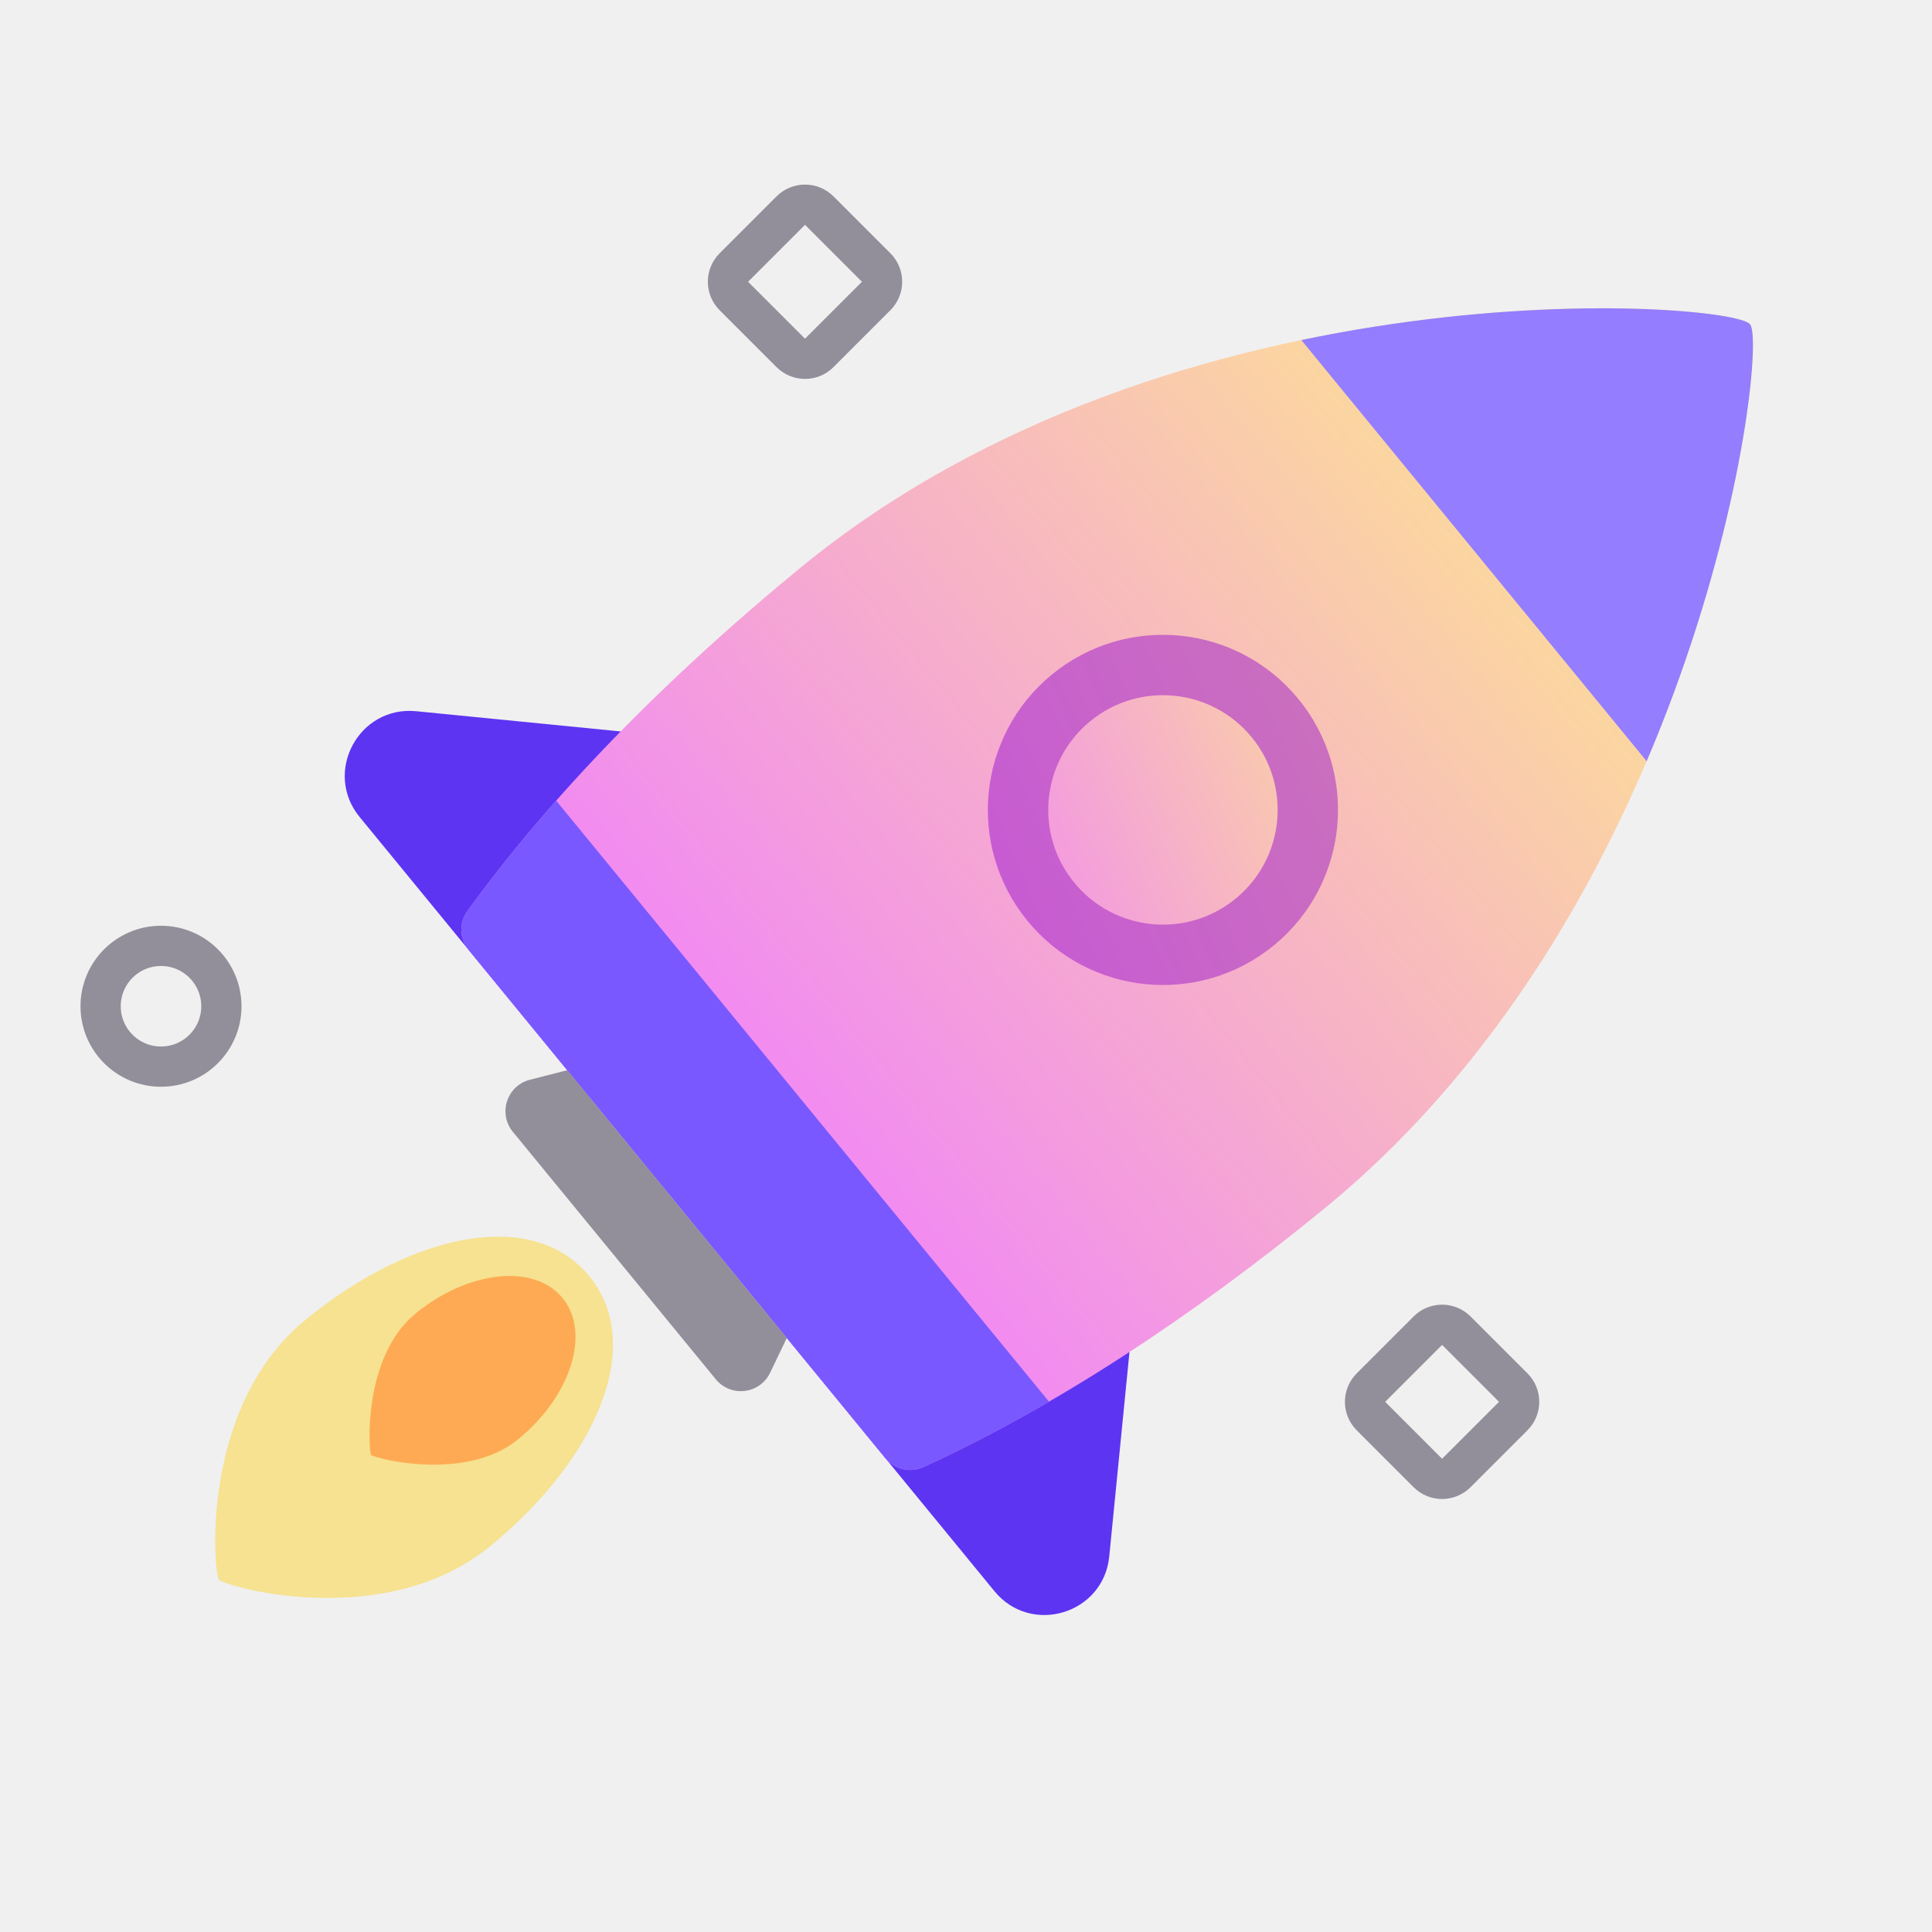
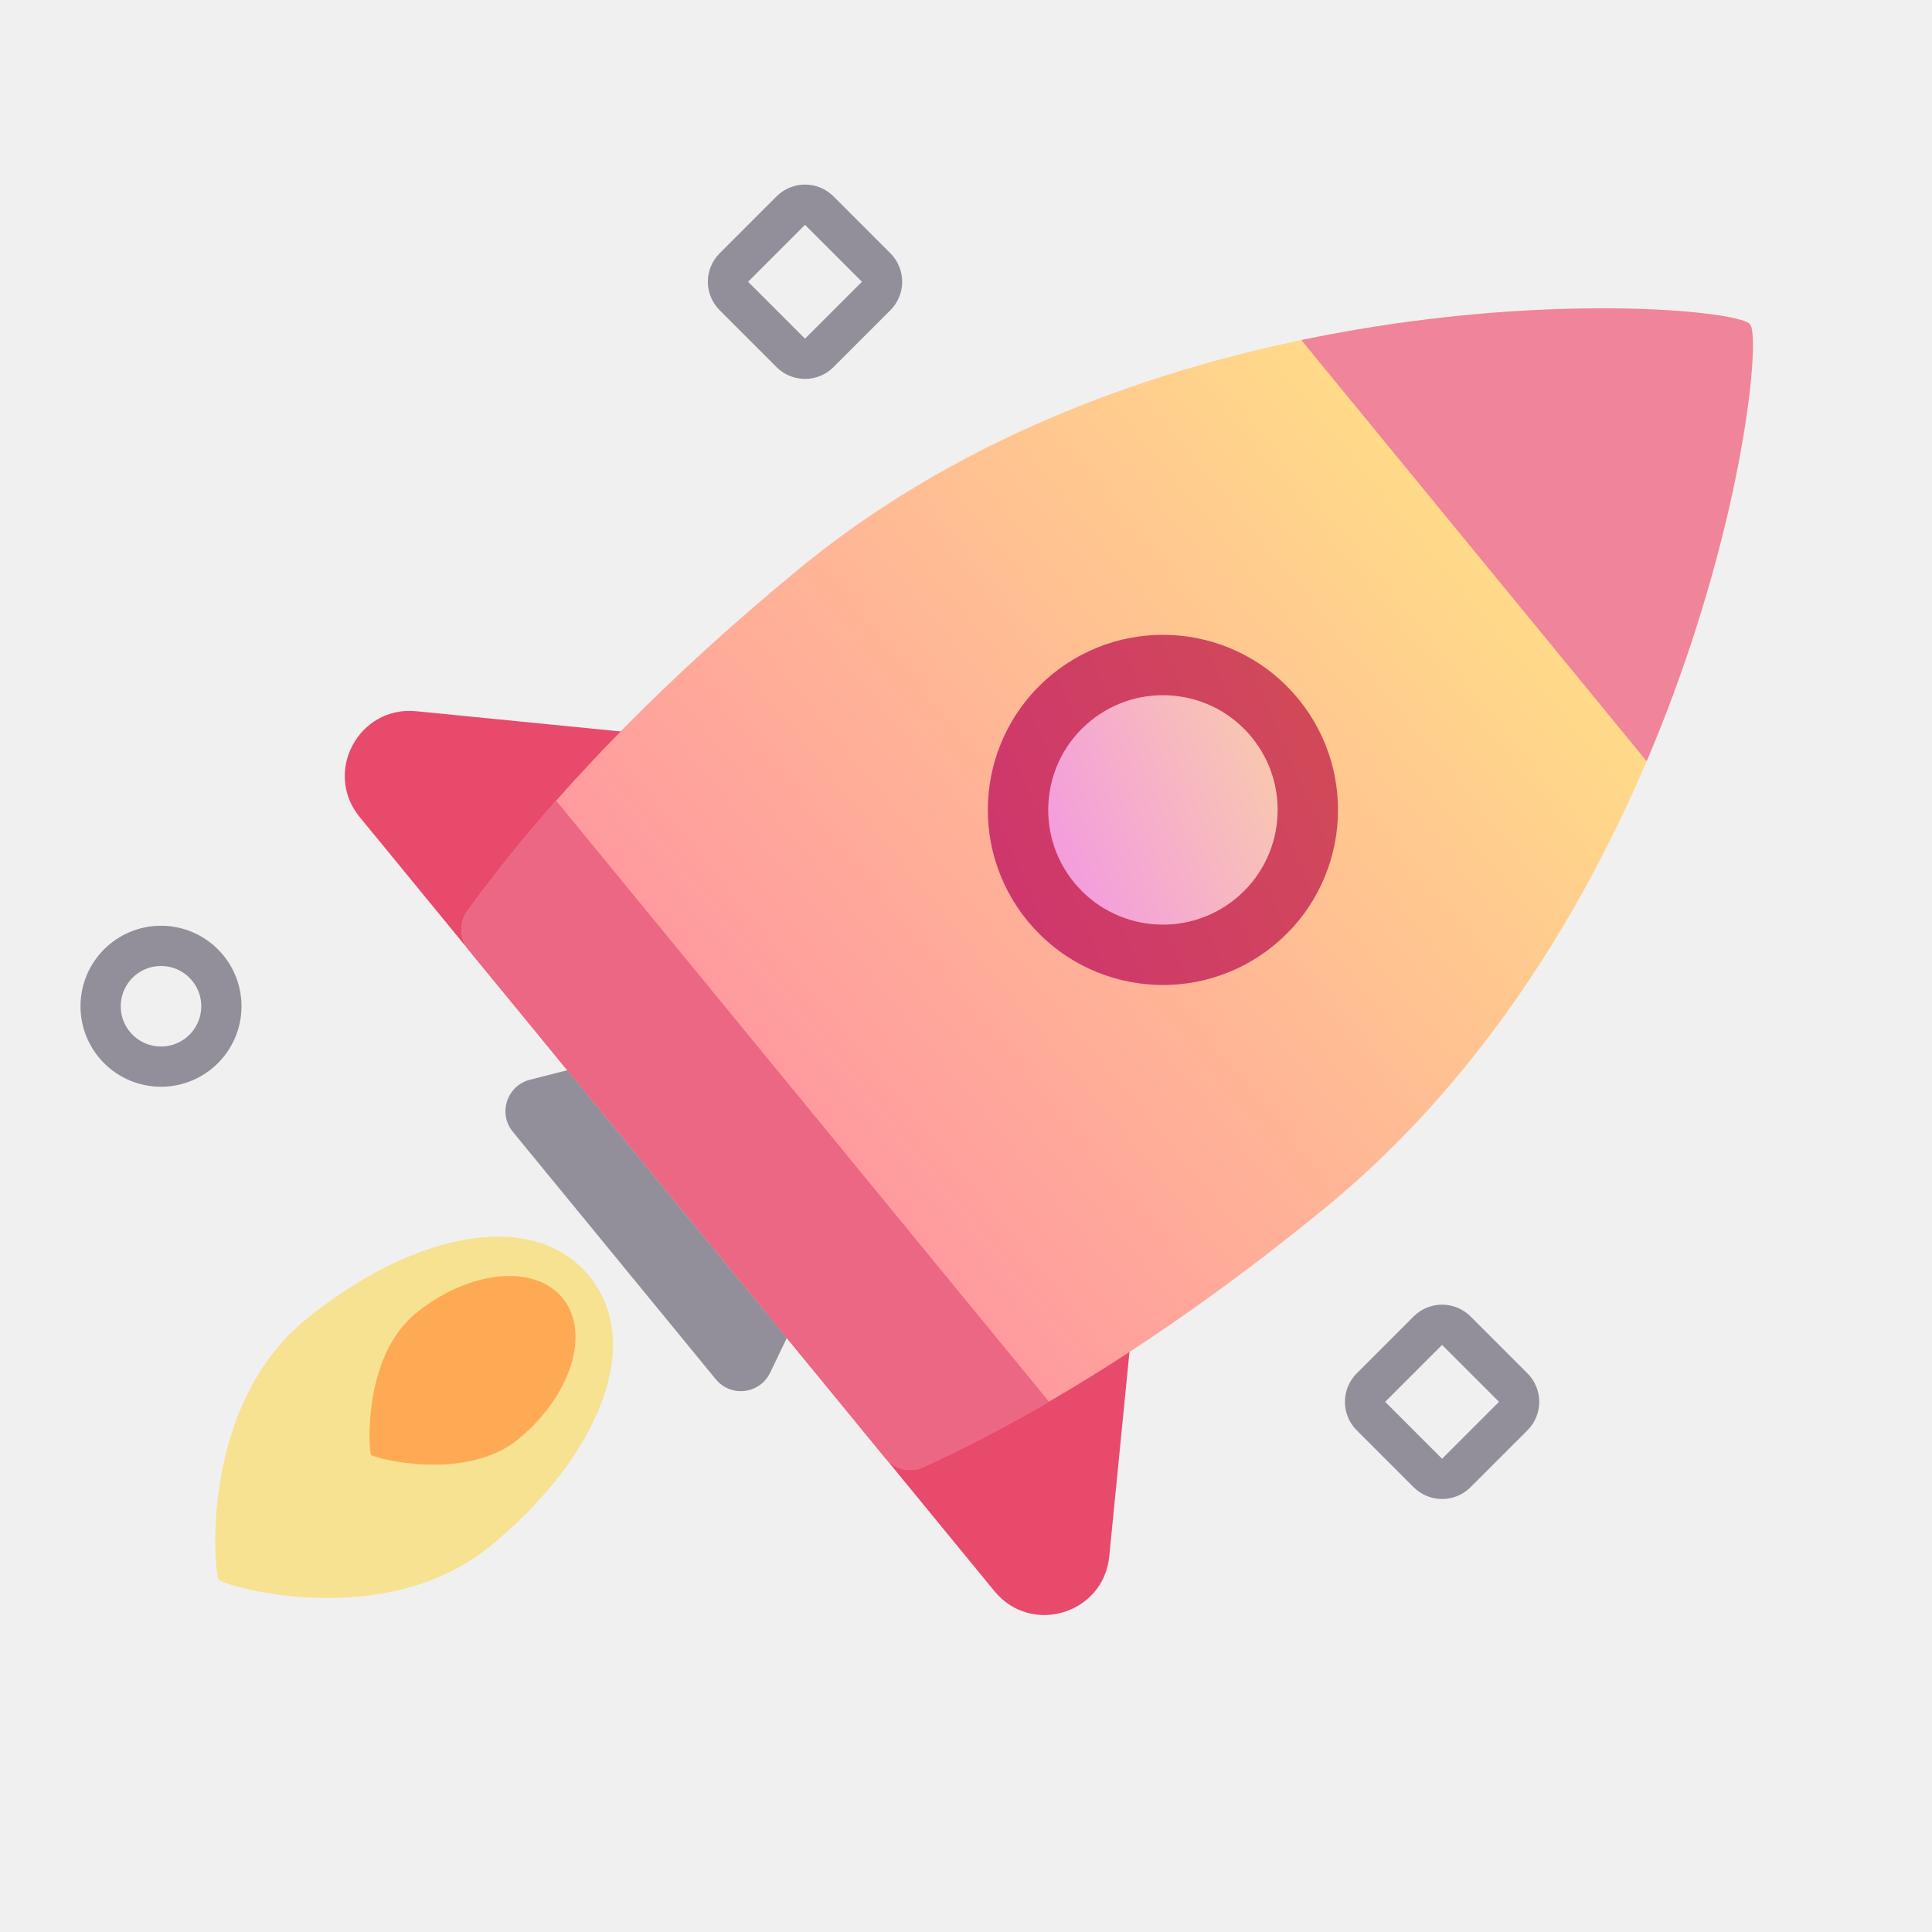
<svg xmlns="http://www.w3.org/2000/svg" width="48" height="48" viewBox="0 0 48 48" fill="none">
  <g clip-path="url(#clip0_12267_24423)">
-     <path d="M24.625 19.083L14.648 27.265L8.935 20.298C8.024 19.187 8.911 17.529 10.341 17.67L24.625 19.083Z" fill="#5D34F2" />
-     <path d="M28.972 24.385L18.994 32.566L24.707 39.533C25.618 40.644 27.417 40.099 27.559 38.669L28.972 24.385Z" fill="#5D34F2" />
+     <path d="M24.625 19.083L14.648 27.265L8.935 20.298C8.024 19.187 8.911 17.529 10.341 17.67L24.625 19.083Z" fill="#e84a6c" />
+     <path d="M28.972 24.385L18.994 32.566L24.707 39.533C25.618 40.644 27.417 40.099 27.559 38.669L28.972 24.385Z" fill="#e84a6c" />
    <path opacity="0.4" d="M12.184 38.41C9.558 40.563 5.574 39.41 5.44 39.247C5.307 39.084 4.956 34.951 7.582 32.797C10.209 30.644 13.226 29.983 14.639 31.705C16.05 33.427 14.811 36.257 12.184 38.41Z" fill="#FFCC00" />
    <path d="M12.877 35.756C11.564 36.833 9.288 36.228 9.221 36.147C9.155 36.065 9.007 33.715 10.32 32.638C11.634 31.561 13.27 31.387 13.976 32.248C14.682 33.108 14.19 34.679 12.877 35.756Z" fill="#FFA149" fill-opacity="0.84" />
    <path fill-rule="evenodd" clip-rule="evenodd" d="M21.997 36.228C22.226 36.507 22.611 36.601 22.939 36.451C26.142 34.984 29.564 32.764 32.929 30.005C42.271 22.344 43.952 8.631 43.48 8.055C43.008 7.48 29.231 6.442 19.889 14.103C16.525 16.861 13.677 19.782 11.611 22.636C11.399 22.928 11.416 23.325 11.645 23.603L21.997 36.228Z" fill="url(#paint0_linear_12267_24423)" />
    <mask id="mask0_12267_24423" style="mask-type:alpha" maskUnits="userSpaceOnUse" x="11" y="7" width="33" height="30">
      <path fill-rule="evenodd" clip-rule="evenodd" d="M21.997 36.228C22.226 36.507 22.611 36.601 22.939 36.451C26.142 34.984 29.564 32.764 32.929 30.005C42.271 22.344 43.952 8.631 43.48 8.055C43.008 7.48 29.231 6.442 19.889 14.103C16.525 16.861 13.677 19.782 11.611 22.636C11.399 22.928 11.416 23.325 11.645 23.603L21.997 36.228Z" fill="white" />
    </mask>
    <g mask="url(#mask0_12267_24423)">
-       <rect x="35.81" y="-1.299" width="24.395" height="8.871" transform="rotate(50.6488 35.8098 -1.29883)" fill="#947DFF" />
-       <rect x="12.269" y="18.004" width="24.395" height="8.871" transform="rotate(50.6488 12.2693 18.0039)" fill="#7958FF" />
+       <rect x="35.81" y="-1.299" width="24.395" height="8.871" transform="rotate(50.6488 35.8098 -1.29883)" fill="#f0849b" />
+       <rect x="12.269" y="18.004" width="24.395" height="8.871" transform="rotate(50.6488 12.2693 18.0039)" fill="#ec6784" />
      <circle cx="28.893" cy="20.122" r="4.35" transform="rotate(50.6488 28.8928 20.122)" fill="url(#paint1_linear_12267_24423)" />
-       <circle cx="28.893" cy="20.122" r="3.6" transform="rotate(50.6488 28.8928 20.122)" stroke="#B545CA" stroke-opacity="0.7" stroke-width="1.5" />
+       <circle cx="28.893" cy="20.122" r="3.6" transform="rotate(50.6488 28.8928 20.122)" stroke="#c01038" stroke-opacity="0.7" stroke-width="1.5" />
    </g>
    <path d="M14.094 26.589L19.548 33.241L19.134 34.105C18.878 34.637 18.157 34.724 17.783 34.267L12.741 28.119C12.367 27.663 12.594 26.972 13.165 26.826L14.094 26.589Z" fill="#928F9A" />
    <circle cx="4" cy="25" r="1.5" stroke="#928F9A" />
    <rect x="17.879" y="7" width="3" height="3" rx="0.5" transform="rotate(-45 17.879 7)" stroke="#928F9A" />
    <rect x="33.707" y="34.828" width="3" height="3" rx="0.5" transform="rotate(-45 33.7071 34.8281)" stroke="#928F9A" />
  </g>
  <defs>
    <linearGradient id="paint0_linear_12267_24423" x1="43.48" y1="8.055" x2="16.821" y2="29.916" gradientUnits="userSpaceOnUse">
      <stop stop-color="#FFF480" />
-       <stop offset="1" stop-color="#F07EFF" />
+       <stop offset="1" stop-color="#ff8fa3" />
    </linearGradient>
    <linearGradient id="paint1_linear_12267_24423" x1="28.893" y1="15.772" x2="26.446" y2="24.2" gradientUnits="userSpaceOnUse">
      <stop stop-color="#FAD0A7" />
      <stop offset="1" stop-color="#F290EB" />
    </linearGradient>
    <clipPath id="clip0_12267_24423">
      <rect width="48" height="48" rx="8" fill="white" />
    </clipPath>
  </defs>
</svg>
